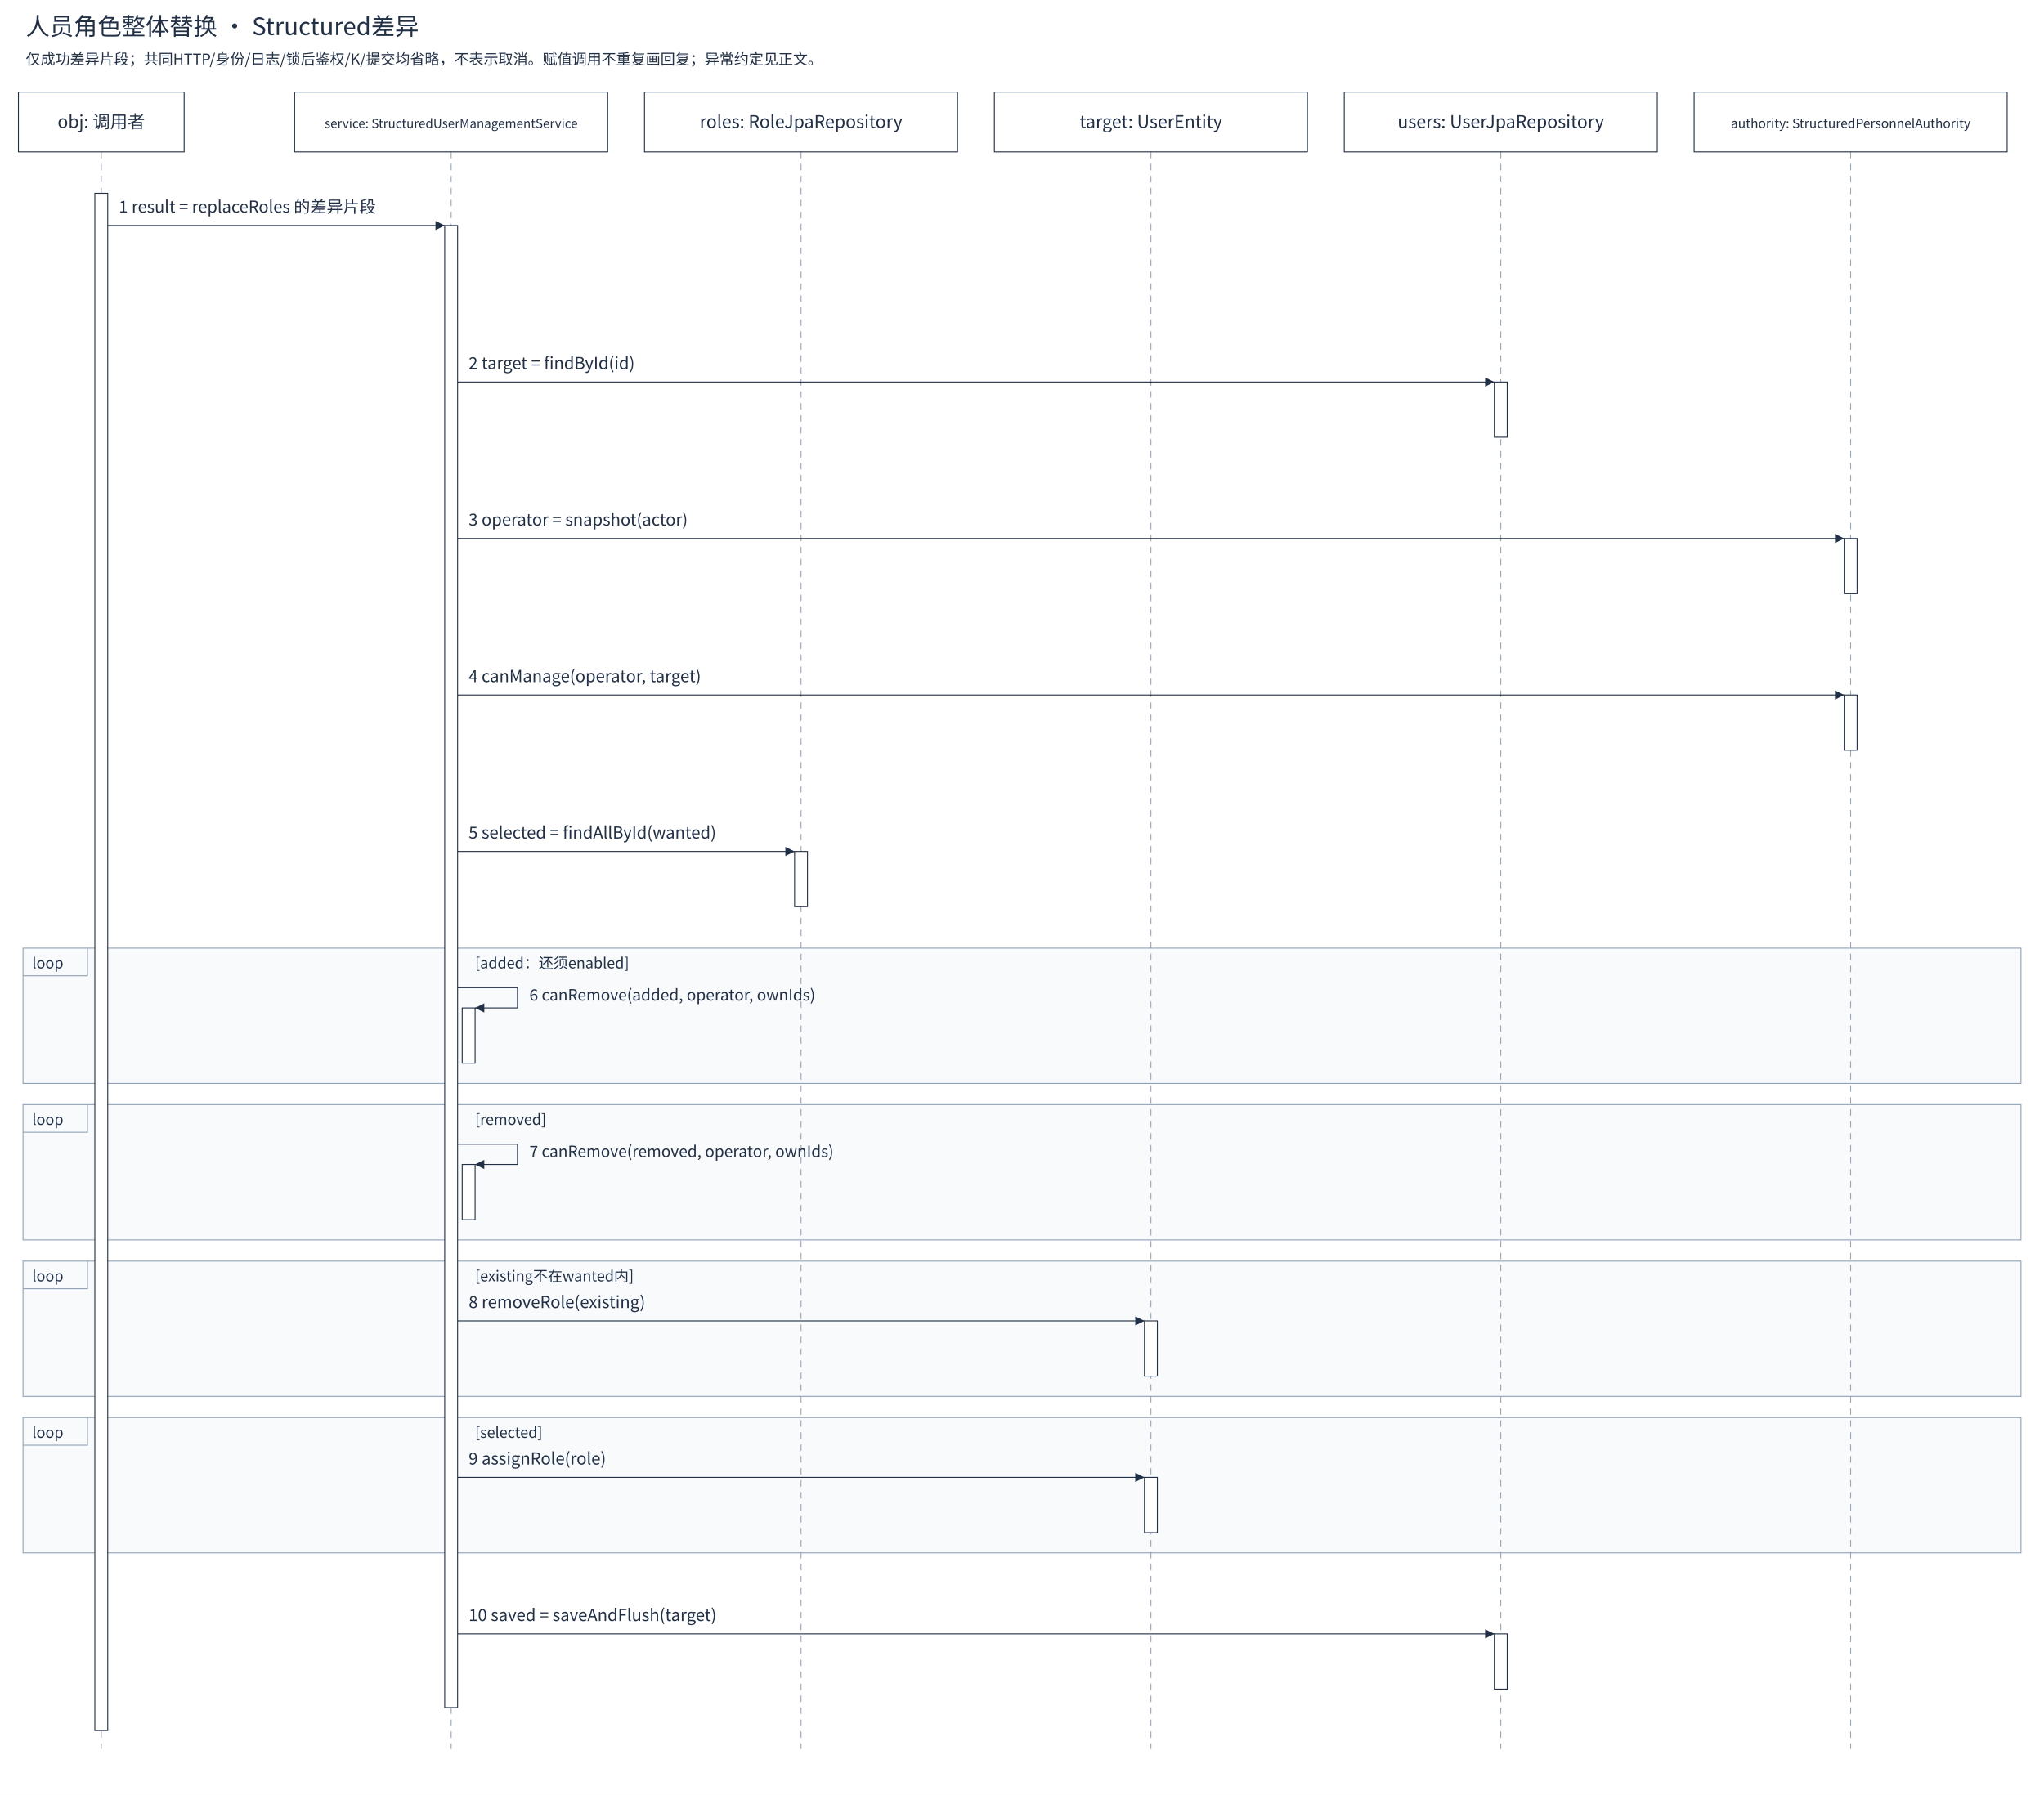
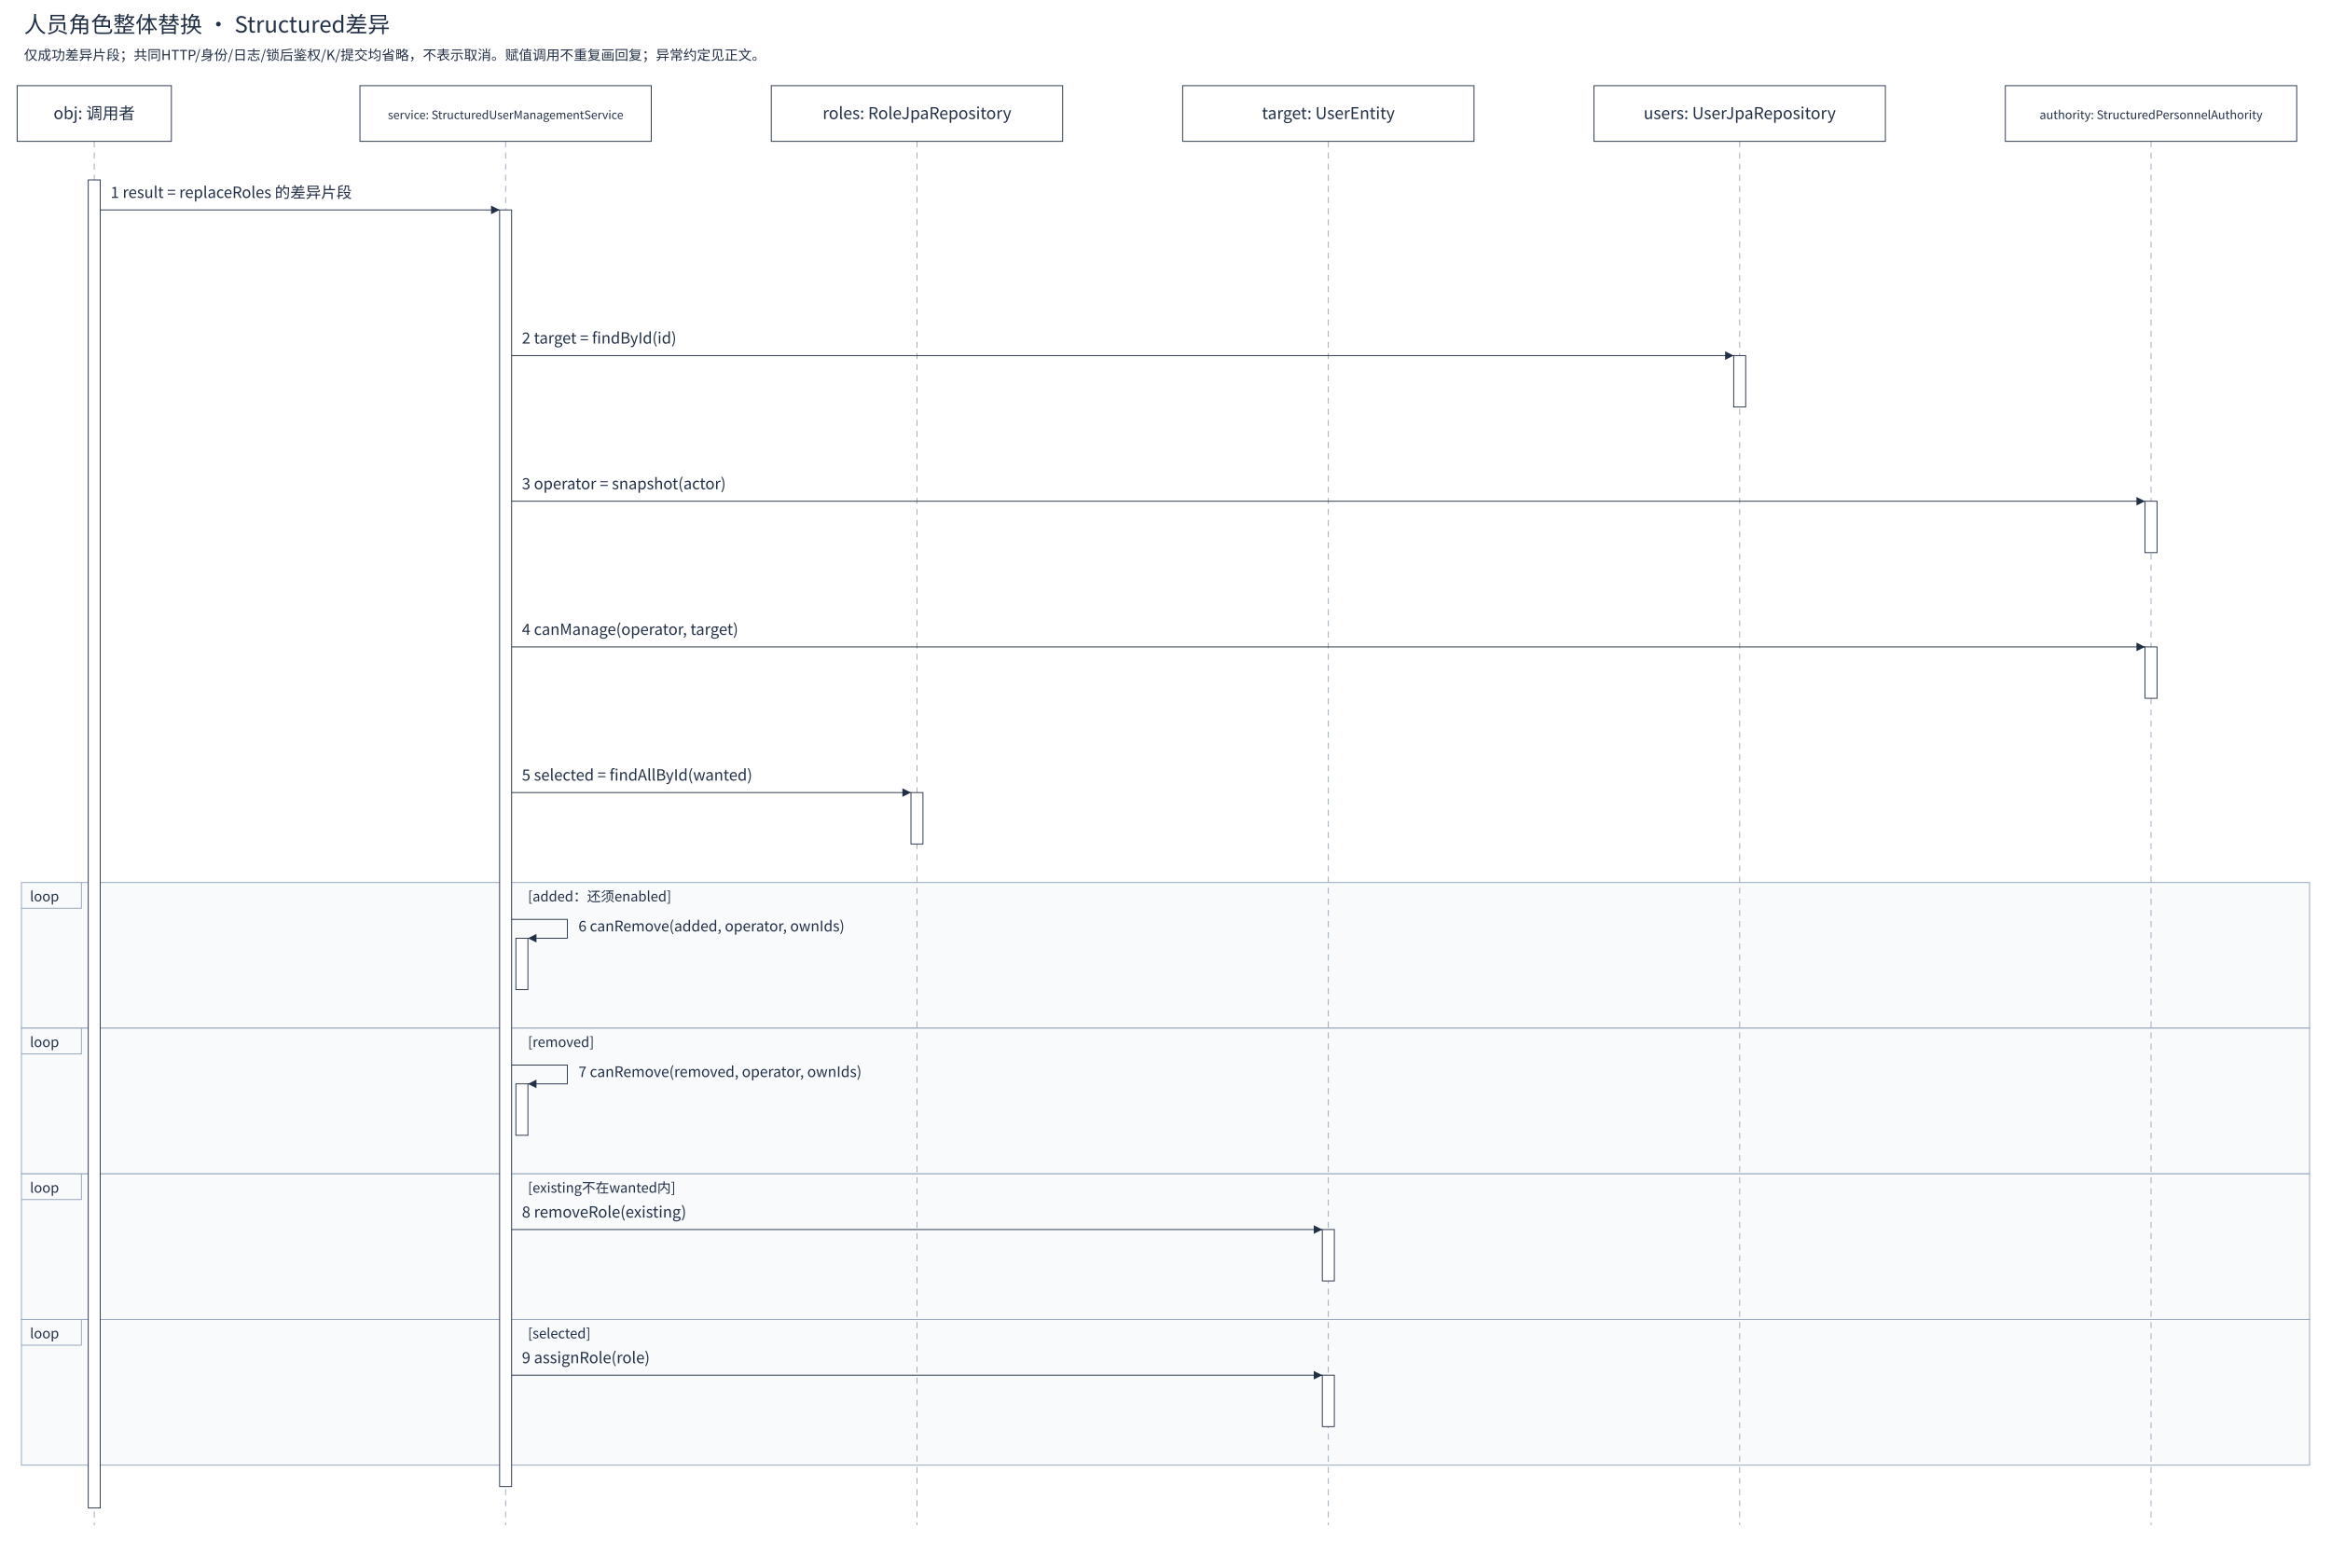
- <svg xmlns="http://www.w3.org/2000/svg" width="2220" height="1950" viewBox="0 0 2220 1950">
+ <svg xmlns="http://www.w3.org/2000/svg" width="2720" height="1830" viewBox="0 0 2720 1830">
  <defs>
    <marker id="open" markerWidth="12" markerHeight="12" refX="11" refY="6" orient="auto">
      <path d="M1,1 L11,6 L1,11" fill="none" stroke="#223046" stroke-width="1.5" />
    </marker>
    <marker id="triangle" markerWidth="14" markerHeight="14" refX="13" refY="7" orient="auto">
      <path d="M1,1 L13,7 L1,13 Z" fill="white" stroke="#245a93" stroke-width="1.4" />
    </marker>
    <marker id="filled" markerWidth="12" markerHeight="12" refX="11" refY="6" orient="auto">
      <path d="M1,1 L11,6 L1,11 Z" fill="#223046" />
    </marker>
  </defs>
  <rect width="100%" height="100%" fill="white" />
  <g font-family="Microsoft YaHei,Noto Sans CJK SC,Arial,sans-serif">
    <text x="28" y="38" font-size="26" text-anchor="start" fill="#223046">人员角色整体替换 · Structured差异</text>
    <text x="28" y="70" font-size="16" text-anchor="start" fill="#223046">仅成功差异片段；共同HTTP/身份/日志/锁后鉴权/K/提交均省略，不表示取消。赋值调用不重复画回复；异常约定见正文。</text>
-     <rect x="25" y="1030" width="2170" height="147" fill="#f8fafc" stroke="#91a2b7" />
+     <rect x="25" y="1030" width="2670" height="170" fill="#f8fafc" stroke="#91a2b7" />
    <path d="M25,1060h70v-30" fill="none" stroke="#91a2b7" />
    <text x="35" y="1052" font-size="16" text-anchor="start" fill="#223046">loop</text>
-     <text x="516" y="1052" font-size="16" text-anchor="start" fill="#223046">[added：还须enabled]</text>
-     <rect x="25" y="1200" width="2170" height="147" fill="#f8fafc" stroke="#91a2b7" />
+     <text x="616" y="1052" font-size="16" text-anchor="start" fill="#223046">[added：还须enabled]</text>
+     <rect x="25" y="1200" width="2670" height="170" fill="#f8fafc" stroke="#91a2b7" />
    <path d="M25,1230h70v-30" fill="none" stroke="#91a2b7" />
    <text x="35" y="1222" font-size="16" text-anchor="start" fill="#223046">loop</text>
-     <text x="516" y="1222" font-size="16" text-anchor="start" fill="#223046">[removed]</text>
-     <rect x="25" y="1370" width="2170" height="147" fill="#f8fafc" stroke="#91a2b7" />
+     <text x="616" y="1222" font-size="16" text-anchor="start" fill="#223046">[removed]</text>
+     <rect x="25" y="1370" width="2670" height="170" fill="#f8fafc" stroke="#91a2b7" />
    <path d="M25,1400h70v-30" fill="none" stroke="#91a2b7" />
    <text x="35" y="1392" font-size="16" text-anchor="start" fill="#223046">loop</text>
-     <text x="516" y="1392" font-size="16" text-anchor="start" fill="#223046">[existing不在wanted内]</text>
-     <rect x="25" y="1540" width="2170" height="147" fill="#f8fafc" stroke="#91a2b7" />
+     <text x="616" y="1392" font-size="16" text-anchor="start" fill="#223046">[existing不在wanted内]</text>
+     <rect x="25" y="1540" width="2670" height="170" fill="#f8fafc" stroke="#91a2b7" />
    <path d="M25,1570h70v-30" fill="none" stroke="#91a2b7" />
    <text x="35" y="1562" font-size="16" text-anchor="start" fill="#223046">loop</text>
-     <text x="516" y="1562" font-size="16" text-anchor="start" fill="#223046">[selected]</text>
-     <path d="M110,165V1900" stroke="#9aa7b7" stroke-dasharray="7 6" />
+     <text x="616" y="1562" font-size="16" text-anchor="start" fill="#223046">[selected]</text>
+     <path d="M110,165V1780" stroke="#9aa7b7" stroke-dasharray="7 6" />
    <rect x="20" y="100" width="180" height="65" fill="white" stroke="#223046" />
    <text x="110" y="139" font-size="19" text-anchor="middle" fill="#223046">obj: 调用者</text>
-     <path d="M490,165V1900" stroke="#9aa7b7" stroke-dasharray="7 6" />
-     <rect x="320" y="100" width="340" height="65" fill="white" stroke="#223046" />
-     <text x="490" y="139" font-size="13.475" text-anchor="middle" fill="#223046">service: StructuredUserManagementService</text>
-     <path d="M870,165V1900" stroke="#9aa7b7" stroke-dasharray="7 6" />
-     <rect x="700" y="100" width="340" height="65" fill="white" stroke="#223046" />
-     <text x="870" y="139" font-size="19" text-anchor="middle" fill="#223046">roles: RoleJpaRepository</text>
-     <path d="M1250,165V1900" stroke="#9aa7b7" stroke-dasharray="7 6" />
-     <rect x="1080" y="100" width="340" height="65" fill="white" stroke="#223046" />
-     <text x="1250" y="139" font-size="19" text-anchor="middle" fill="#223046">target: UserEntity</text>
-     <path d="M1630,165V1900" stroke="#9aa7b7" stroke-dasharray="7 6" />
-     <rect x="1460" y="100" width="340" height="65" fill="white" stroke="#223046" />
-     <text x="1630" y="139" font-size="19" text-anchor="middle" fill="#223046">users: UserJpaRepository</text>
-     <path d="M2010,165V1900" stroke="#9aa7b7" stroke-dasharray="7 6" />
-     <rect x="1840" y="100" width="340" height="65" fill="white" stroke="#223046" />
-     <text x="2010" y="139" font-size="13.82" text-anchor="middle" fill="#223046">authority: StructuredPersonnelAuthority</text>
-     <rect x="103" y="210" width="14" height="1670" fill="white" stroke="#223046" />
-     <rect x="483" y="245" width="14" height="1610" fill="white" stroke="#223046" />
-     <rect x="1623" y="415" width="14" height="60" fill="white" stroke="#223046" />
-     <rect x="2003" y="585" width="14" height="60" fill="white" stroke="#223046" />
-     <rect x="2003" y="755" width="14" height="60" fill="white" stroke="#223046" />
-     <rect x="863" y="925" width="14" height="60" fill="white" stroke="#223046" />
-     <rect x="502" y="1095" width="14" height="60" fill="white" stroke="#223046" />
-     <rect x="502" y="1265" width="14" height="60" fill="white" stroke="#223046" />
-     <rect x="1243" y="1435" width="14" height="60" fill="white" stroke="#223046" />
-     <rect x="1243" y="1605" width="14" height="60" fill="white" stroke="#223046" />
-     <rect x="1623" y="1775" width="14" height="60" fill="white" stroke="#223046" />
-     <path d="M117,245H483" stroke="#223046" marker-end="url(#filled)" />
-     <text x="129" y="231" font-size="17.85" text-anchor="start" fill="#223046">1 result = replaceRoles 的差异片段</text>
-     <path d="M497,415H1623" stroke="#223046" marker-end="url(#filled)" />
-     <text x="509" y="401" font-size="18" text-anchor="start" fill="#223046">2 target = findById(id)</text>
-     <path d="M497,585H2003" stroke="#223046" marker-end="url(#filled)" />
-     <text x="509" y="571" font-size="18" text-anchor="start" fill="#223046">3 operator = snapshot(actor)</text>
-     <path d="M497,755H2003" stroke="#223046" marker-end="url(#filled)" />
-     <text x="509" y="741" font-size="18" text-anchor="start" fill="#223046">4 canManage(operator, target)</text>
-     <path d="M497,925H863" stroke="#223046" marker-end="url(#filled)" />
-     <text x="509" y="911" font-size="18" text-anchor="start" fill="#223046">5 selected = findAllById(wanted)</text>
-     <path d="M497,1073h65V1095H516" fill="none" stroke="#223046" marker-end="url(#filled)" />
-     <text x="575" y="1087" font-size="17" text-anchor="start" fill="#223046">6 canRemove(added, operator, ownIds)</text>
-     <path d="M497,1243h65V1265H516" fill="none" stroke="#223046" marker-end="url(#filled)" />
-     <text x="575" y="1257" font-size="17" text-anchor="start" fill="#223046">7 canRemove(removed, operator, ownIds)</text>
-     <path d="M497,1435H1243" stroke="#223046" marker-end="url(#filled)" />
-     <text x="509" y="1421" font-size="18" text-anchor="start" fill="#223046">8 removeRole(existing)</text>
-     <path d="M497,1605H1243" stroke="#223046" marker-end="url(#filled)" />
-     <text x="509" y="1591" font-size="18" text-anchor="start" fill="#223046">9 assignRole(role)</text>
-     <path d="M497,1775H1623" stroke="#223046" marker-end="url(#filled)" />
-     <text x="509" y="1761" font-size="18" text-anchor="start" fill="#223046">10 saved = saveAndFlush(target)</text>
+     <path d="M590,165V1780" stroke="#9aa7b7" stroke-dasharray="7 6" />
+     <rect x="420" y="100" width="340" height="65" fill="white" stroke="#223046" />
+     <text x="590" y="139" font-size="13.475" text-anchor="middle" fill="#223046">service: StructuredUserManagementService</text>
+     <path d="M1070,165V1780" stroke="#9aa7b7" stroke-dasharray="7 6" />
+     <rect x="900" y="100" width="340" height="65" fill="white" stroke="#223046" />
+     <text x="1070" y="139" font-size="19" text-anchor="middle" fill="#223046">roles: RoleJpaRepository</text>
+     <path d="M1550,165V1780" stroke="#9aa7b7" stroke-dasharray="7 6" />
+     <rect x="1380" y="100" width="340" height="65" fill="white" stroke="#223046" />
+     <text x="1550" y="139" font-size="19" text-anchor="middle" fill="#223046">target: UserEntity</text>
+     <path d="M2030,165V1780" stroke="#9aa7b7" stroke-dasharray="7 6" />
+     <rect x="1860" y="100" width="340" height="65" fill="white" stroke="#223046" />
+     <text x="2030" y="139" font-size="19" text-anchor="middle" fill="#223046">users: UserJpaRepository</text>
+     <path d="M2510,165V1780" stroke="#9aa7b7" stroke-dasharray="7 6" />
+     <rect x="2340" y="100" width="340" height="65" fill="white" stroke="#223046" />
+     <text x="2510" y="139" font-size="13.82" text-anchor="middle" fill="#223046">authority: StructuredPersonnelAuthority</text>
+     <rect x="103" y="210" width="14" height="1550" fill="white" stroke="#223046" />
+     <rect x="583" y="245" width="14" height="1490" fill="white" stroke="#223046" />
+     <rect x="2023" y="415" width="14" height="60" fill="white" stroke="#223046" />
+     <rect x="2503" y="585" width="14" height="60" fill="white" stroke="#223046" />
+     <rect x="2503" y="755" width="14" height="60" fill="white" stroke="#223046" />
+     <rect x="1063" y="925" width="14" height="60" fill="white" stroke="#223046" />
+     <rect x="602" y="1095" width="14" height="60" fill="white" stroke="#223046" />
+     <rect x="602" y="1265" width="14" height="60" fill="white" stroke="#223046" />
+     <rect x="1543" y="1435" width="14" height="60" fill="white" stroke="#223046" />
+     <rect x="1543" y="1605" width="14" height="60" fill="white" stroke="#223046" />
+     <path d="M117,245H583" stroke="#223046" marker-end="url(#filled)" />
+     <text x="129" y="231" font-size="18" text-anchor="start" fill="#223046">1 result = replaceRoles 的差异片段</text>
+     <path d="M597,415H2023" stroke="#223046" marker-end="url(#filled)" />
+     <text x="609" y="401" font-size="18" text-anchor="start" fill="#223046">2 target = findById(id)</text>
+     <path d="M597,585H2503" stroke="#223046" marker-end="url(#filled)" />
+     <text x="609" y="571" font-size="18" text-anchor="start" fill="#223046">3 operator = snapshot(actor)</text>
+     <path d="M597,755H2503" stroke="#223046" marker-end="url(#filled)" />
+     <text x="609" y="741" font-size="18" text-anchor="start" fill="#223046">4 canManage(operator, target)</text>
+     <path d="M597,925H1063" stroke="#223046" marker-end="url(#filled)" />
+     <text x="609" y="911" font-size="18" text-anchor="start" fill="#223046">5 selected = findAllById(wanted)</text>
+     <path d="M597,1073h65V1095H616" fill="none" stroke="#223046" marker-end="url(#filled)" />
+     <text x="675" y="1087" font-size="17" text-anchor="start" fill="#223046">6 canRemove(added, operator, ownIds)</text>
+     <path d="M597,1243h65V1265H616" fill="none" stroke="#223046" marker-end="url(#filled)" />
+     <text x="675" y="1257" font-size="17" text-anchor="start" fill="#223046">7 canRemove(removed, operator, ownIds)</text>
+     <path d="M597,1435H1543" stroke="#223046" marker-end="url(#filled)" />
+     <text x="609" y="1421" font-size="18" text-anchor="start" fill="#223046">8 removeRole(existing)</text>
+     <path d="M597,1605H1543" stroke="#223046" marker-end="url(#filled)" />
+     <text x="609" y="1591" font-size="18" text-anchor="start" fill="#223046">9 assignRole(role)</text>
  </g>
</svg>
